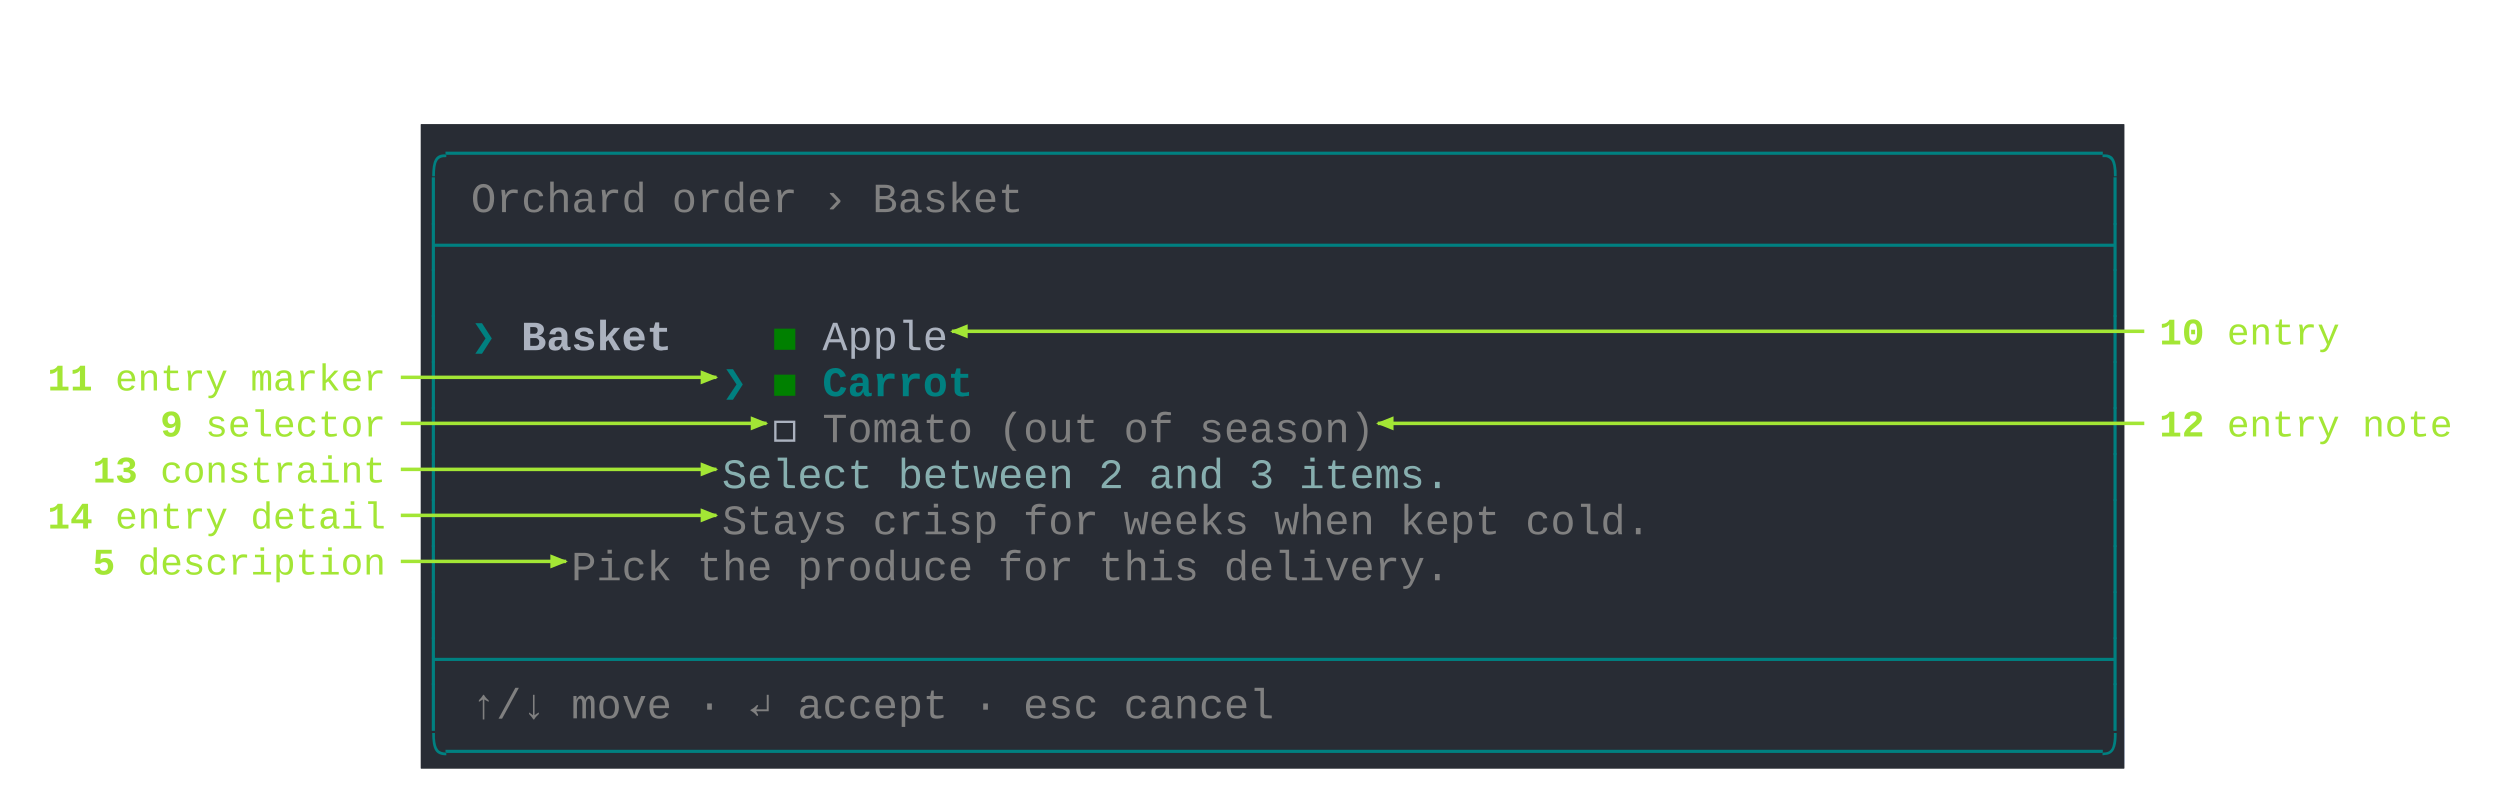
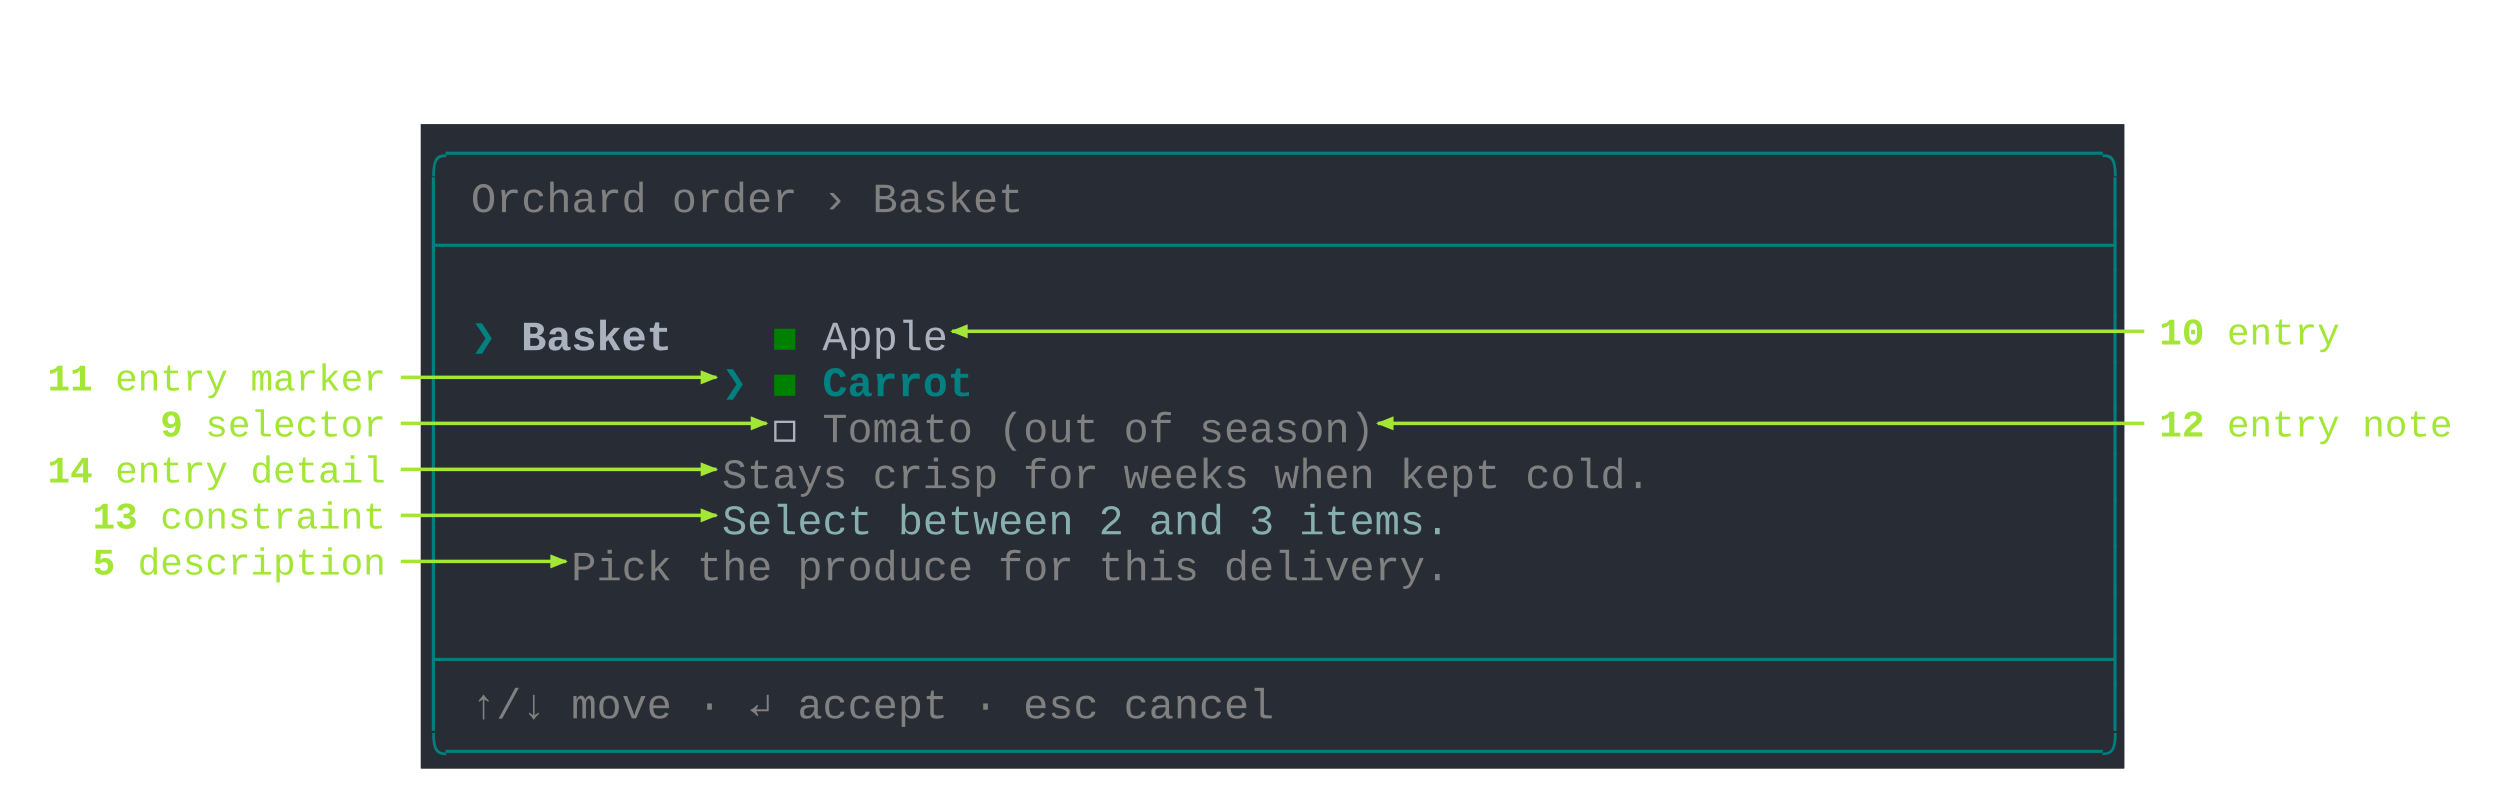
<svg xmlns="http://www.w3.org/2000/svg" xmlns:xlink="http://www.w3.org/1999/xlink" width="998.00" height="321.78">
  <defs>
    <marker id="anatomy-arrow" viewBox="0 0 10 10" refX="9" refY="5" markerWidth="5" markerHeight="5" orient="auto-start-reverse">
      <path d="M 0 1 L 10 5 L 0 9 z" fill="rgb(163,230,53)" />
    </marker>
  </defs>
  <g transform="translate(168.00,49.60)">
    <svg width="680" height="257.18">
      <rect width="680" height="257.18" rx="0" ry="0" class="a" />
      <svg height="257.18" viewBox="0 0 68 25.718" width="680">
        <style>.a{fill:rgb(40,44,52)}.b{font-family:Consolas,"Courier New",Courier,"Liberation Mono",monospace}.c{fill:rgb(0,128,128);white-space:pre}.d{fill:transparent}.e{fill:rgb(82,139,255)}.f{fill:rgb(128,128,128);white-space:pre}.g{fill:rgb(0,128,128);font-weight:bold;white-space:pre}.h{fill:rgb(171,178,191);font-weight:bold;white-space:pre}.i{fill:rgb(0,128,0);white-space:pre}.j{fill:rgb(171,178,191);white-space:pre}.k{fill:rgb(135,175,175);white-space:pre}</style>
        <g font-family="Consolas, &quot;Courier New&quot;, Courier, &quot;Liberation Mono&quot;, monospace" font-size="1.67" class="b">
          <defs>
            <symbol id="1">
              <text x="0" y="1.67" class="c" textLength="68.136" lengthAdjust="spacingAndGlyphs">├──────────────────────────────────────────────────────────────────┤</text>
            </symbol>
            <symbol id="2">
              <text x="0" y="1.67" class="c" textLength="1.002" lengthAdjust="spacingAndGlyphs">│</text>
              <text x="67.134" y="1.67" class="c" textLength="1.002" lengthAdjust="spacingAndGlyphs">│</text>
            </symbol>
            <symbol id="a">
              <rect height="14" width="68" x="0" y="0" class="d" />
            </symbol>
            <symbol id="b">
              <rect height="1.837" width="1.102" class="e" />
            </symbol>
          </defs>
          <rect height="25.718" width="68" class="a" />
          <svg x="0" y="0" width="68">
            <svg x="0">
              <use xlink:href="#a" />
              <use xlink:href="#b" x="67.996" y="23.706" />
              <text x="0" y="1.67" class="c" textLength="68.136" lengthAdjust="spacingAndGlyphs">╭──────────────────────────────────────────────────────────────────╮</text>
              <text x="0" y="3.507" class="c" textLength="1.002" lengthAdjust="spacingAndGlyphs">│</text>
              <text x="2.004" y="3.507" class="f" textLength="7.014" lengthAdjust="spacingAndGlyphs">Orchard</text>
              <text x="10.02" y="3.507" class="f" textLength="5.01" lengthAdjust="spacingAndGlyphs">order</text>
              <text x="16.032" y="3.507" class="f" textLength="1.002" lengthAdjust="spacingAndGlyphs">›</text>
              <text x="18.036" y="3.507" class="f" textLength="6.012" lengthAdjust="spacingAndGlyphs">Basket</text>
              <text x="67.134" y="3.507" class="c" textLength="1.002" lengthAdjust="spacingAndGlyphs">│</text>
              <use xlink:href="#1" y="3.674" />
              <use xlink:href="#2" y="5.511" />
              <text x="0" y="9.018" class="c" textLength="1.002" lengthAdjust="spacingAndGlyphs">│</text>
              <text x="2.004" y="9.018" class="g" textLength="1.002" lengthAdjust="spacingAndGlyphs">❯</text>
              <text x="4.008" y="9.018" class="h" textLength="6.012" lengthAdjust="spacingAndGlyphs">Basket</text>
              <text x="14.028" y="9.018" class="i" textLength="1.002" lengthAdjust="spacingAndGlyphs">◼</text>
              <text x="16.032" y="9.018" class="j" textLength="5.01" lengthAdjust="spacingAndGlyphs">Apple</text>
              <text x="67.134" y="9.018" class="c" textLength="1.002" lengthAdjust="spacingAndGlyphs">│</text>
              <text x="0" y="10.855" class="c" textLength="1.002" lengthAdjust="spacingAndGlyphs">│</text>
              <text x="12.024" y="10.855" class="g" textLength="1.002" lengthAdjust="spacingAndGlyphs">❯</text>
              <text x="14.028" y="10.855" class="i" textLength="1.002" lengthAdjust="spacingAndGlyphs">◼</text>
              <text x="16.032" y="10.855" class="g" textLength="6.012" lengthAdjust="spacingAndGlyphs">Carrot</text>
              <text x="67.134" y="10.855" class="c" textLength="1.002" lengthAdjust="spacingAndGlyphs">│</text>
              <text x="0" y="12.692" class="c" textLength="1.002" lengthAdjust="spacingAndGlyphs">│</text>
              <text x="14.028" y="12.692" class="j" textLength="1.002" lengthAdjust="spacingAndGlyphs">◻</text>
              <text x="16.032" y="12.692" class="f" textLength="6.012" lengthAdjust="spacingAndGlyphs">Tomato</text>
              <text x="23.046" y="12.692" class="f" textLength="4.008" lengthAdjust="spacingAndGlyphs">(out</text>
              <text x="28.056" y="12.692" class="f" textLength="2.004" lengthAdjust="spacingAndGlyphs">of</text>
              <text x="31.062" y="12.692" class="f" textLength="7.014" lengthAdjust="spacingAndGlyphs">season)</text>
              <text x="67.134" y="12.692" class="c" textLength="1.002" lengthAdjust="spacingAndGlyphs">│</text>
              <text x="0" y="14.529" class="c" textLength="1.002" lengthAdjust="spacingAndGlyphs">│</text>
-               <text x="12.024" y="14.529" class="k" textLength="6.012" lengthAdjust="spacingAndGlyphs">Select</text>
-               <text x="19.038" y="14.529" class="k" textLength="7.014" lengthAdjust="spacingAndGlyphs">between</text>
-               <text x="27.054" y="14.529" class="k" textLength="1.002" lengthAdjust="spacingAndGlyphs">2</text>
-               <text x="29.058" y="14.529" class="k" textLength="3.006" lengthAdjust="spacingAndGlyphs">and</text>
-               <text x="33.066" y="14.529" class="k" textLength="1.002" lengthAdjust="spacingAndGlyphs">3</text>
-               <text x="35.07" y="14.529" class="k" textLength="6.012" lengthAdjust="spacingAndGlyphs">items.</text>
+               <text x="12.024" y="14.529" class="f" textLength="5.01" lengthAdjust="spacingAndGlyphs">Stays</text>
+               <text x="18.036" y="14.529" class="f" textLength="5.01" lengthAdjust="spacingAndGlyphs">crisp</text>
+               <text x="24.048" y="14.529" class="f" textLength="3.006" lengthAdjust="spacingAndGlyphs">for</text>
+               <text x="28.056" y="14.529" class="f" textLength="5.01" lengthAdjust="spacingAndGlyphs">weeks</text>
+               <text x="34.068" y="14.529" class="f" textLength="4.008" lengthAdjust="spacingAndGlyphs">when</text>
+               <text x="39.078" y="14.529" class="f" textLength="4.008" lengthAdjust="spacingAndGlyphs">kept</text>
+               <text x="44.088" y="14.529" class="f" textLength="5.01" lengthAdjust="spacingAndGlyphs">cold.</text>
              <text x="67.134" y="14.529" class="c" textLength="1.002" lengthAdjust="spacingAndGlyphs">│</text>
              <text x="0" y="16.366" class="c" textLength="1.002" lengthAdjust="spacingAndGlyphs">│</text>
-               <text x="12.024" y="16.366" class="f" textLength="5.01" lengthAdjust="spacingAndGlyphs">Stays</text>
-               <text x="18.036" y="16.366" class="f" textLength="5.01" lengthAdjust="spacingAndGlyphs">crisp</text>
-               <text x="24.048" y="16.366" class="f" textLength="3.006" lengthAdjust="spacingAndGlyphs">for</text>
-               <text x="28.056" y="16.366" class="f" textLength="5.01" lengthAdjust="spacingAndGlyphs">weeks</text>
-               <text x="34.068" y="16.366" class="f" textLength="4.008" lengthAdjust="spacingAndGlyphs">when</text>
-               <text x="39.078" y="16.366" class="f" textLength="4.008" lengthAdjust="spacingAndGlyphs">kept</text>
-               <text x="44.088" y="16.366" class="f" textLength="5.01" lengthAdjust="spacingAndGlyphs">cold.</text>
+               <text x="12.024" y="16.366" class="k" textLength="6.012" lengthAdjust="spacingAndGlyphs">Select</text>
+               <text x="19.038" y="16.366" class="k" textLength="7.014" lengthAdjust="spacingAndGlyphs">between</text>
+               <text x="27.054" y="16.366" class="k" textLength="1.002" lengthAdjust="spacingAndGlyphs">2</text>
+               <text x="29.058" y="16.366" class="k" textLength="3.006" lengthAdjust="spacingAndGlyphs">and</text>
+               <text x="33.066" y="16.366" class="k" textLength="1.002" lengthAdjust="spacingAndGlyphs">3</text>
+               <text x="35.07" y="16.366" class="k" textLength="6.012" lengthAdjust="spacingAndGlyphs">items.</text>
              <text x="67.134" y="16.366" class="c" textLength="1.002" lengthAdjust="spacingAndGlyphs">│</text>
              <text x="0" y="18.203" class="c" textLength="1.002" lengthAdjust="spacingAndGlyphs">│</text>
              <text x="6.012" y="18.203" class="f" textLength="4.008" lengthAdjust="spacingAndGlyphs">Pick</text>
              <text x="11.022" y="18.203" class="f" textLength="3.006" lengthAdjust="spacingAndGlyphs">the</text>
              <text x="15.03" y="18.203" class="f" textLength="7.014" lengthAdjust="spacingAndGlyphs">produce</text>
              <text x="23.046" y="18.203" class="f" textLength="3.006" lengthAdjust="spacingAndGlyphs">for</text>
              <text x="27.054" y="18.203" class="f" textLength="4.008" lengthAdjust="spacingAndGlyphs">this</text>
              <text x="32.064" y="18.203" class="f" textLength="9.018" lengthAdjust="spacingAndGlyphs">delivery.</text>
              <text x="67.134" y="18.203" class="c" textLength="1.002" lengthAdjust="spacingAndGlyphs">│</text>
              <use xlink:href="#2" y="18.37" />
              <use xlink:href="#1" y="20.207" />
              <text x="0" y="23.714" class="c" textLength="1.002" lengthAdjust="spacingAndGlyphs">│</text>
              <text x="2.004" y="23.714" class="f" textLength="3.006" lengthAdjust="spacingAndGlyphs">↑/↓</text>
              <text x="6.012" y="23.714" class="f" textLength="4.008" lengthAdjust="spacingAndGlyphs">move</text>
              <text x="11.022" y="23.714" class="f" textLength="1.002" lengthAdjust="spacingAndGlyphs">·</text>
              <text x="13.026" y="23.714" class="f" textLength="1.002" lengthAdjust="spacingAndGlyphs">↵</text>
              <text x="15.03" y="23.714" class="f" textLength="6.012" lengthAdjust="spacingAndGlyphs">accept</text>
              <text x="22.044" y="23.714" class="f" textLength="1.002" lengthAdjust="spacingAndGlyphs">·</text>
              <text x="24.048" y="23.714" class="f" textLength="3.006" lengthAdjust="spacingAndGlyphs">esc</text>
              <text x="28.056" y="23.714" class="f" textLength="6.012" lengthAdjust="spacingAndGlyphs">cancel</text>
              <text x="67.134" y="23.714" class="c" textLength="1.002" lengthAdjust="spacingAndGlyphs">│</text>
              <text x="0" y="25.551" class="c" textLength="68.136" lengthAdjust="spacingAndGlyphs">╰──────────────────────────────────────────────────────────────────╯</text>
            </svg>
          </svg>
        </g>
      </svg>
    </svg>
  </g>
  <g>
    <path d="M 856.00 132.26 L 854.00 132.26 L 380.00 132.26" fill="none" stroke="rgb(163,230,53)" stroke-width="1.4" stroke-linejoin="round" marker-end="url(#anatomy-arrow)" />
    <text x="862.00" y="137.51" text-anchor="start" fill="rgb(163,230,53)" font-family="Consolas, &quot;Courier New&quot;, Courier, monospace" font-size="15.0">
      <tspan font-weight="bold">10</tspan>  entry</text>
    <path d="M 160.00 150.63 L 162.00 150.63 L 286.00 150.63" fill="none" stroke="rgb(163,230,53)" stroke-width="1.4" stroke-linejoin="round" marker-end="url(#anatomy-arrow)" />
    <text x="154.00" y="155.88" text-anchor="end" fill="rgb(163,230,53)" font-family="Consolas, &quot;Courier New&quot;, Courier, monospace" font-size="15.0">
      <tspan font-weight="bold">11</tspan>  entry marker</text>
    <path d="M 160.00 169.00 L 162.00 169.00 L 306.00 169.00" fill="none" stroke="rgb(163,230,53)" stroke-width="1.4" stroke-linejoin="round" marker-end="url(#anatomy-arrow)" />
    <text x="154.00" y="174.25" text-anchor="end" fill="rgb(163,230,53)" font-family="Consolas, &quot;Courier New&quot;, Courier, monospace" font-size="15.0">
      <tspan font-weight="bold">9</tspan>  selector</text>
    <path d="M 856.00 169.00 L 854.00 169.00 L 550.00 169.00" fill="none" stroke="rgb(163,230,53)" stroke-width="1.4" stroke-linejoin="round" marker-end="url(#anatomy-arrow)" />
    <text x="862.00" y="174.25" text-anchor="start" fill="rgb(163,230,53)" font-family="Consolas, &quot;Courier New&quot;, Courier, monospace" font-size="15.0">
      <tspan font-weight="bold">12</tspan>  entry note</text>
    <path d="M 160.00 187.37 L 162.00 187.37 L 286.00 187.37" fill="none" stroke="rgb(163,230,53)" stroke-width="1.4" stroke-linejoin="round" marker-end="url(#anatomy-arrow)" />
    <text x="154.00" y="192.62" text-anchor="end" fill="rgb(163,230,53)" font-family="Consolas, &quot;Courier New&quot;, Courier, monospace" font-size="15.0">
-       <tspan font-weight="bold">13</tspan>  constraint</text>
+       <tspan font-weight="bold">14</tspan>  entry detail</text>
    <path d="M 160.00 205.74 L 162.00 205.74 L 286.00 205.74" fill="none" stroke="rgb(163,230,53)" stroke-width="1.4" stroke-linejoin="round" marker-end="url(#anatomy-arrow)" />
    <text x="154.00" y="210.99" text-anchor="end" fill="rgb(163,230,53)" font-family="Consolas, &quot;Courier New&quot;, Courier, monospace" font-size="15.0">
-       <tspan font-weight="bold">14</tspan>  entry detail</text>
+       <tspan font-weight="bold">13</tspan>  constraint</text>
    <path d="M 160.00 224.11 L 162.00 224.11 L 226.00 224.11" fill="none" stroke="rgb(163,230,53)" stroke-width="1.4" stroke-linejoin="round" marker-end="url(#anatomy-arrow)" />
    <text x="154.00" y="229.36" text-anchor="end" fill="rgb(163,230,53)" font-family="Consolas, &quot;Courier New&quot;, Courier, monospace" font-size="15.0">
      <tspan font-weight="bold">5</tspan>  description</text>
  </g>
</svg>
